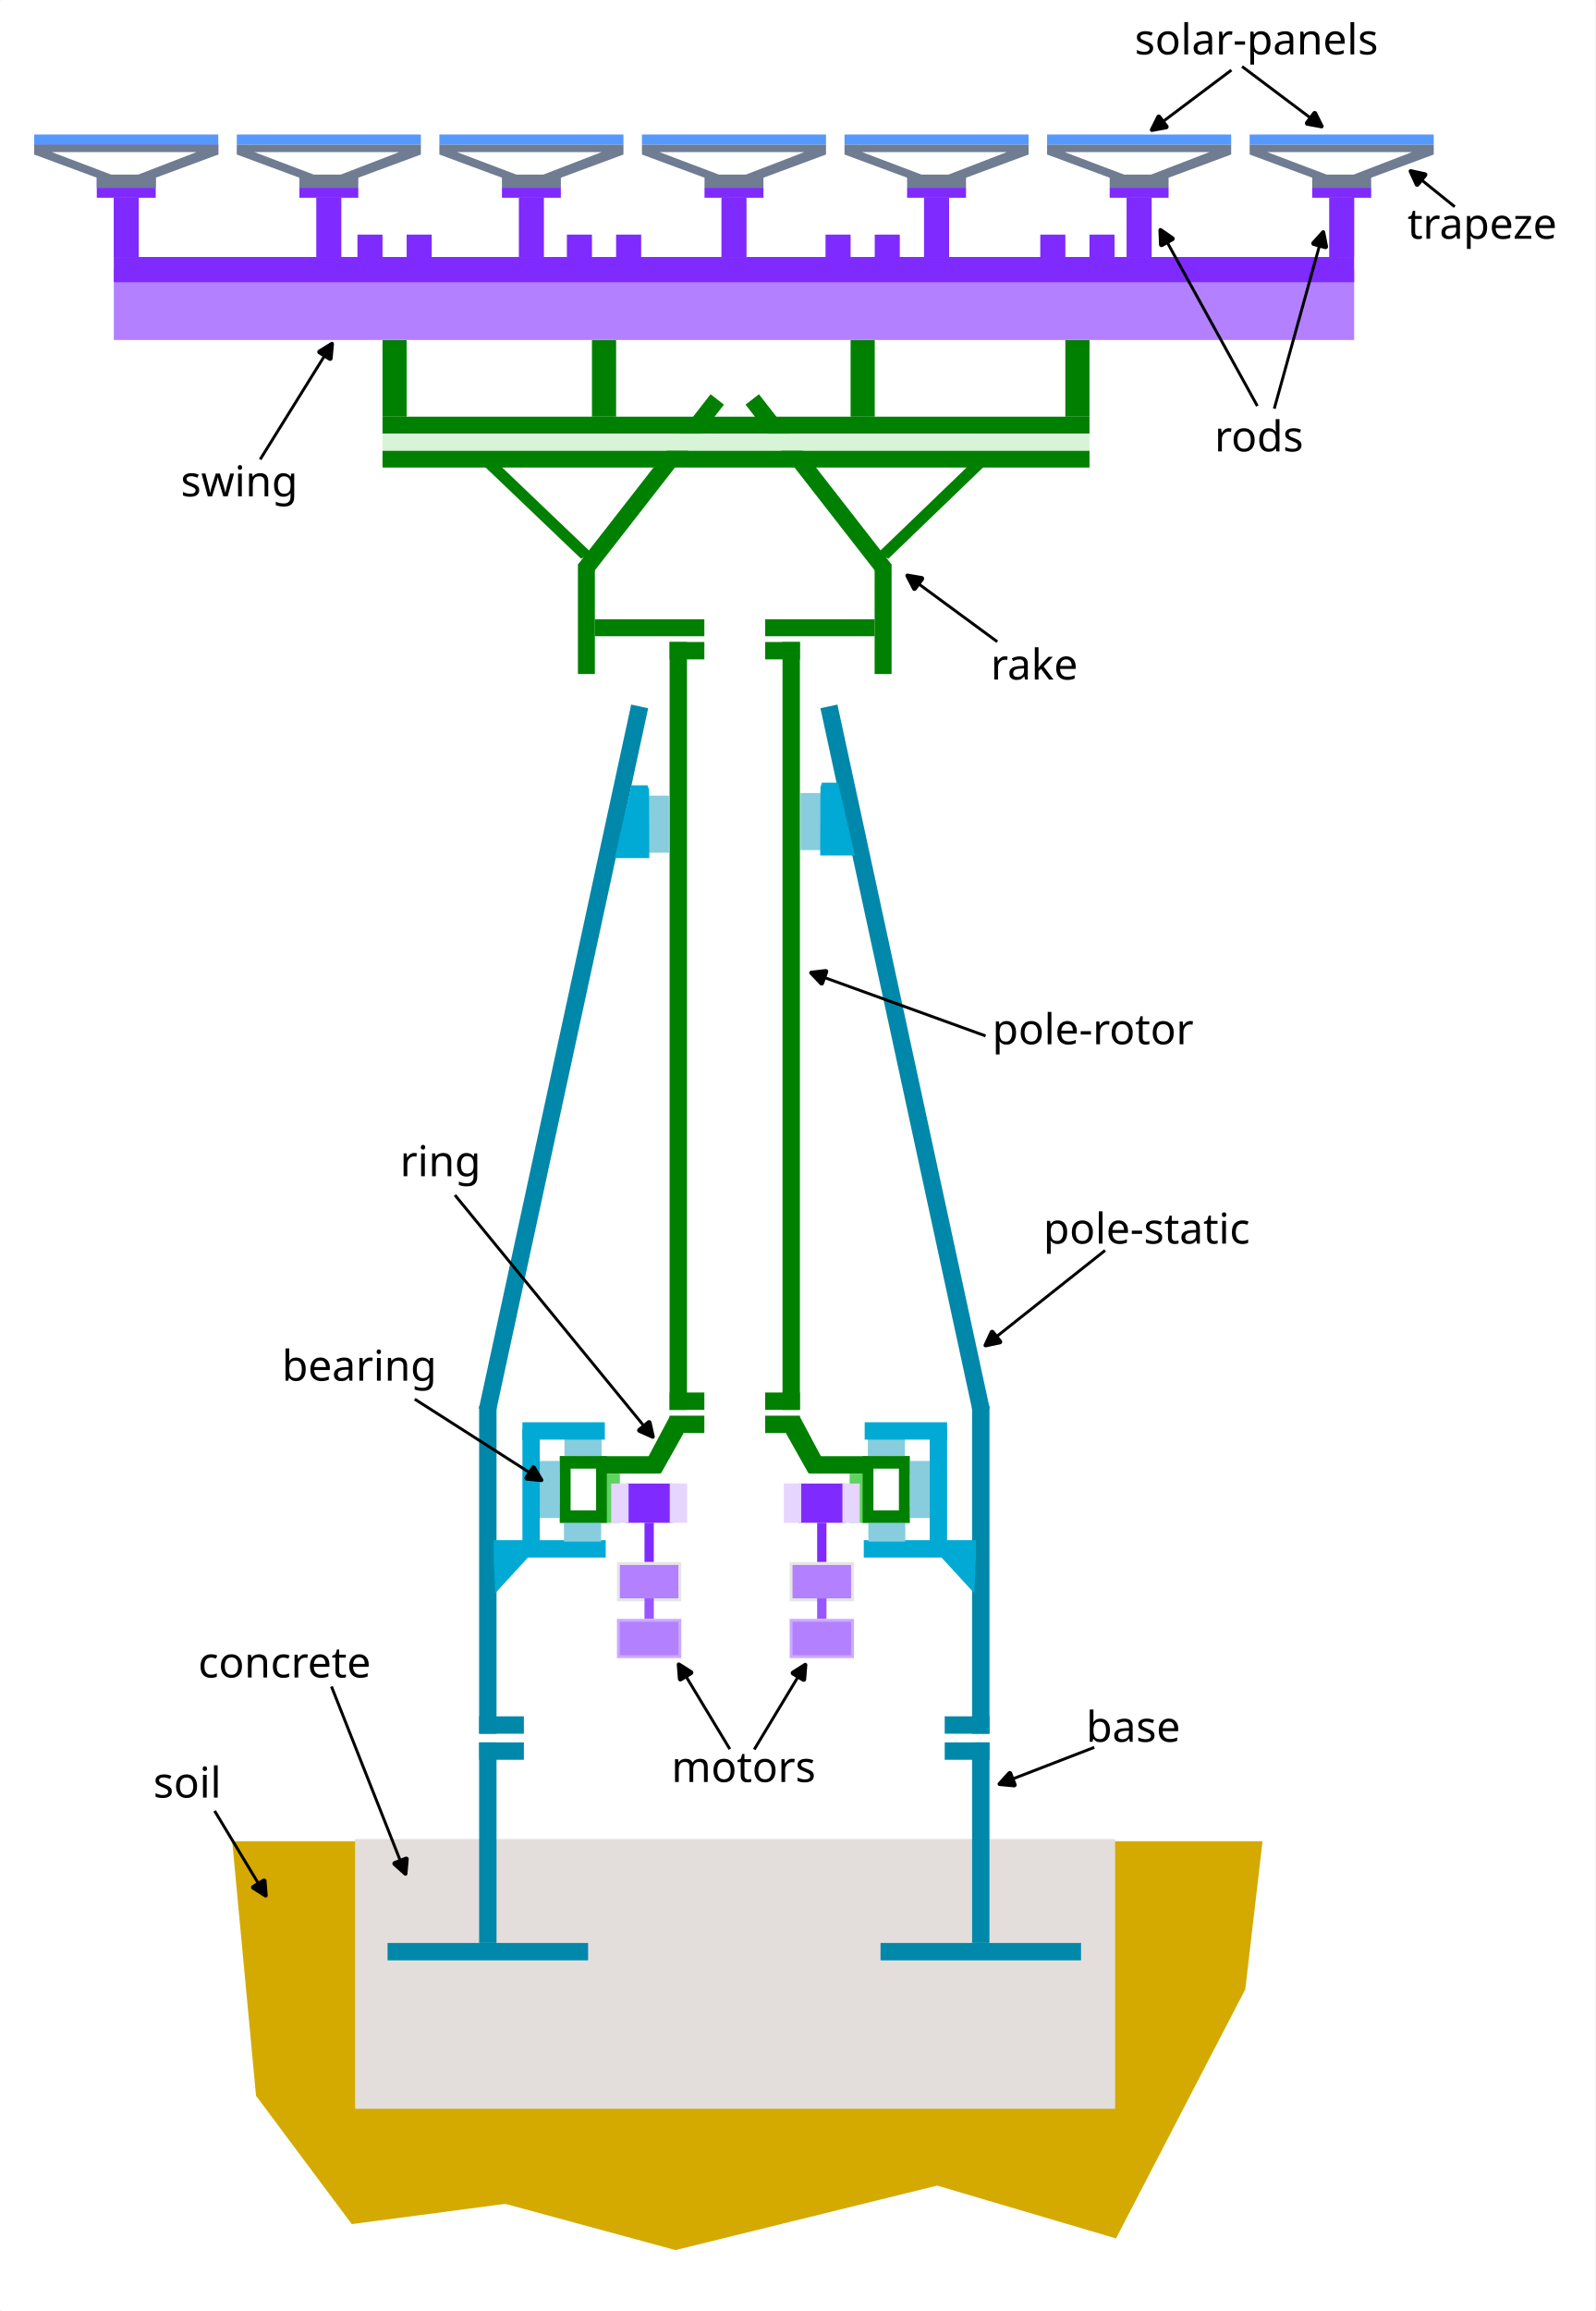
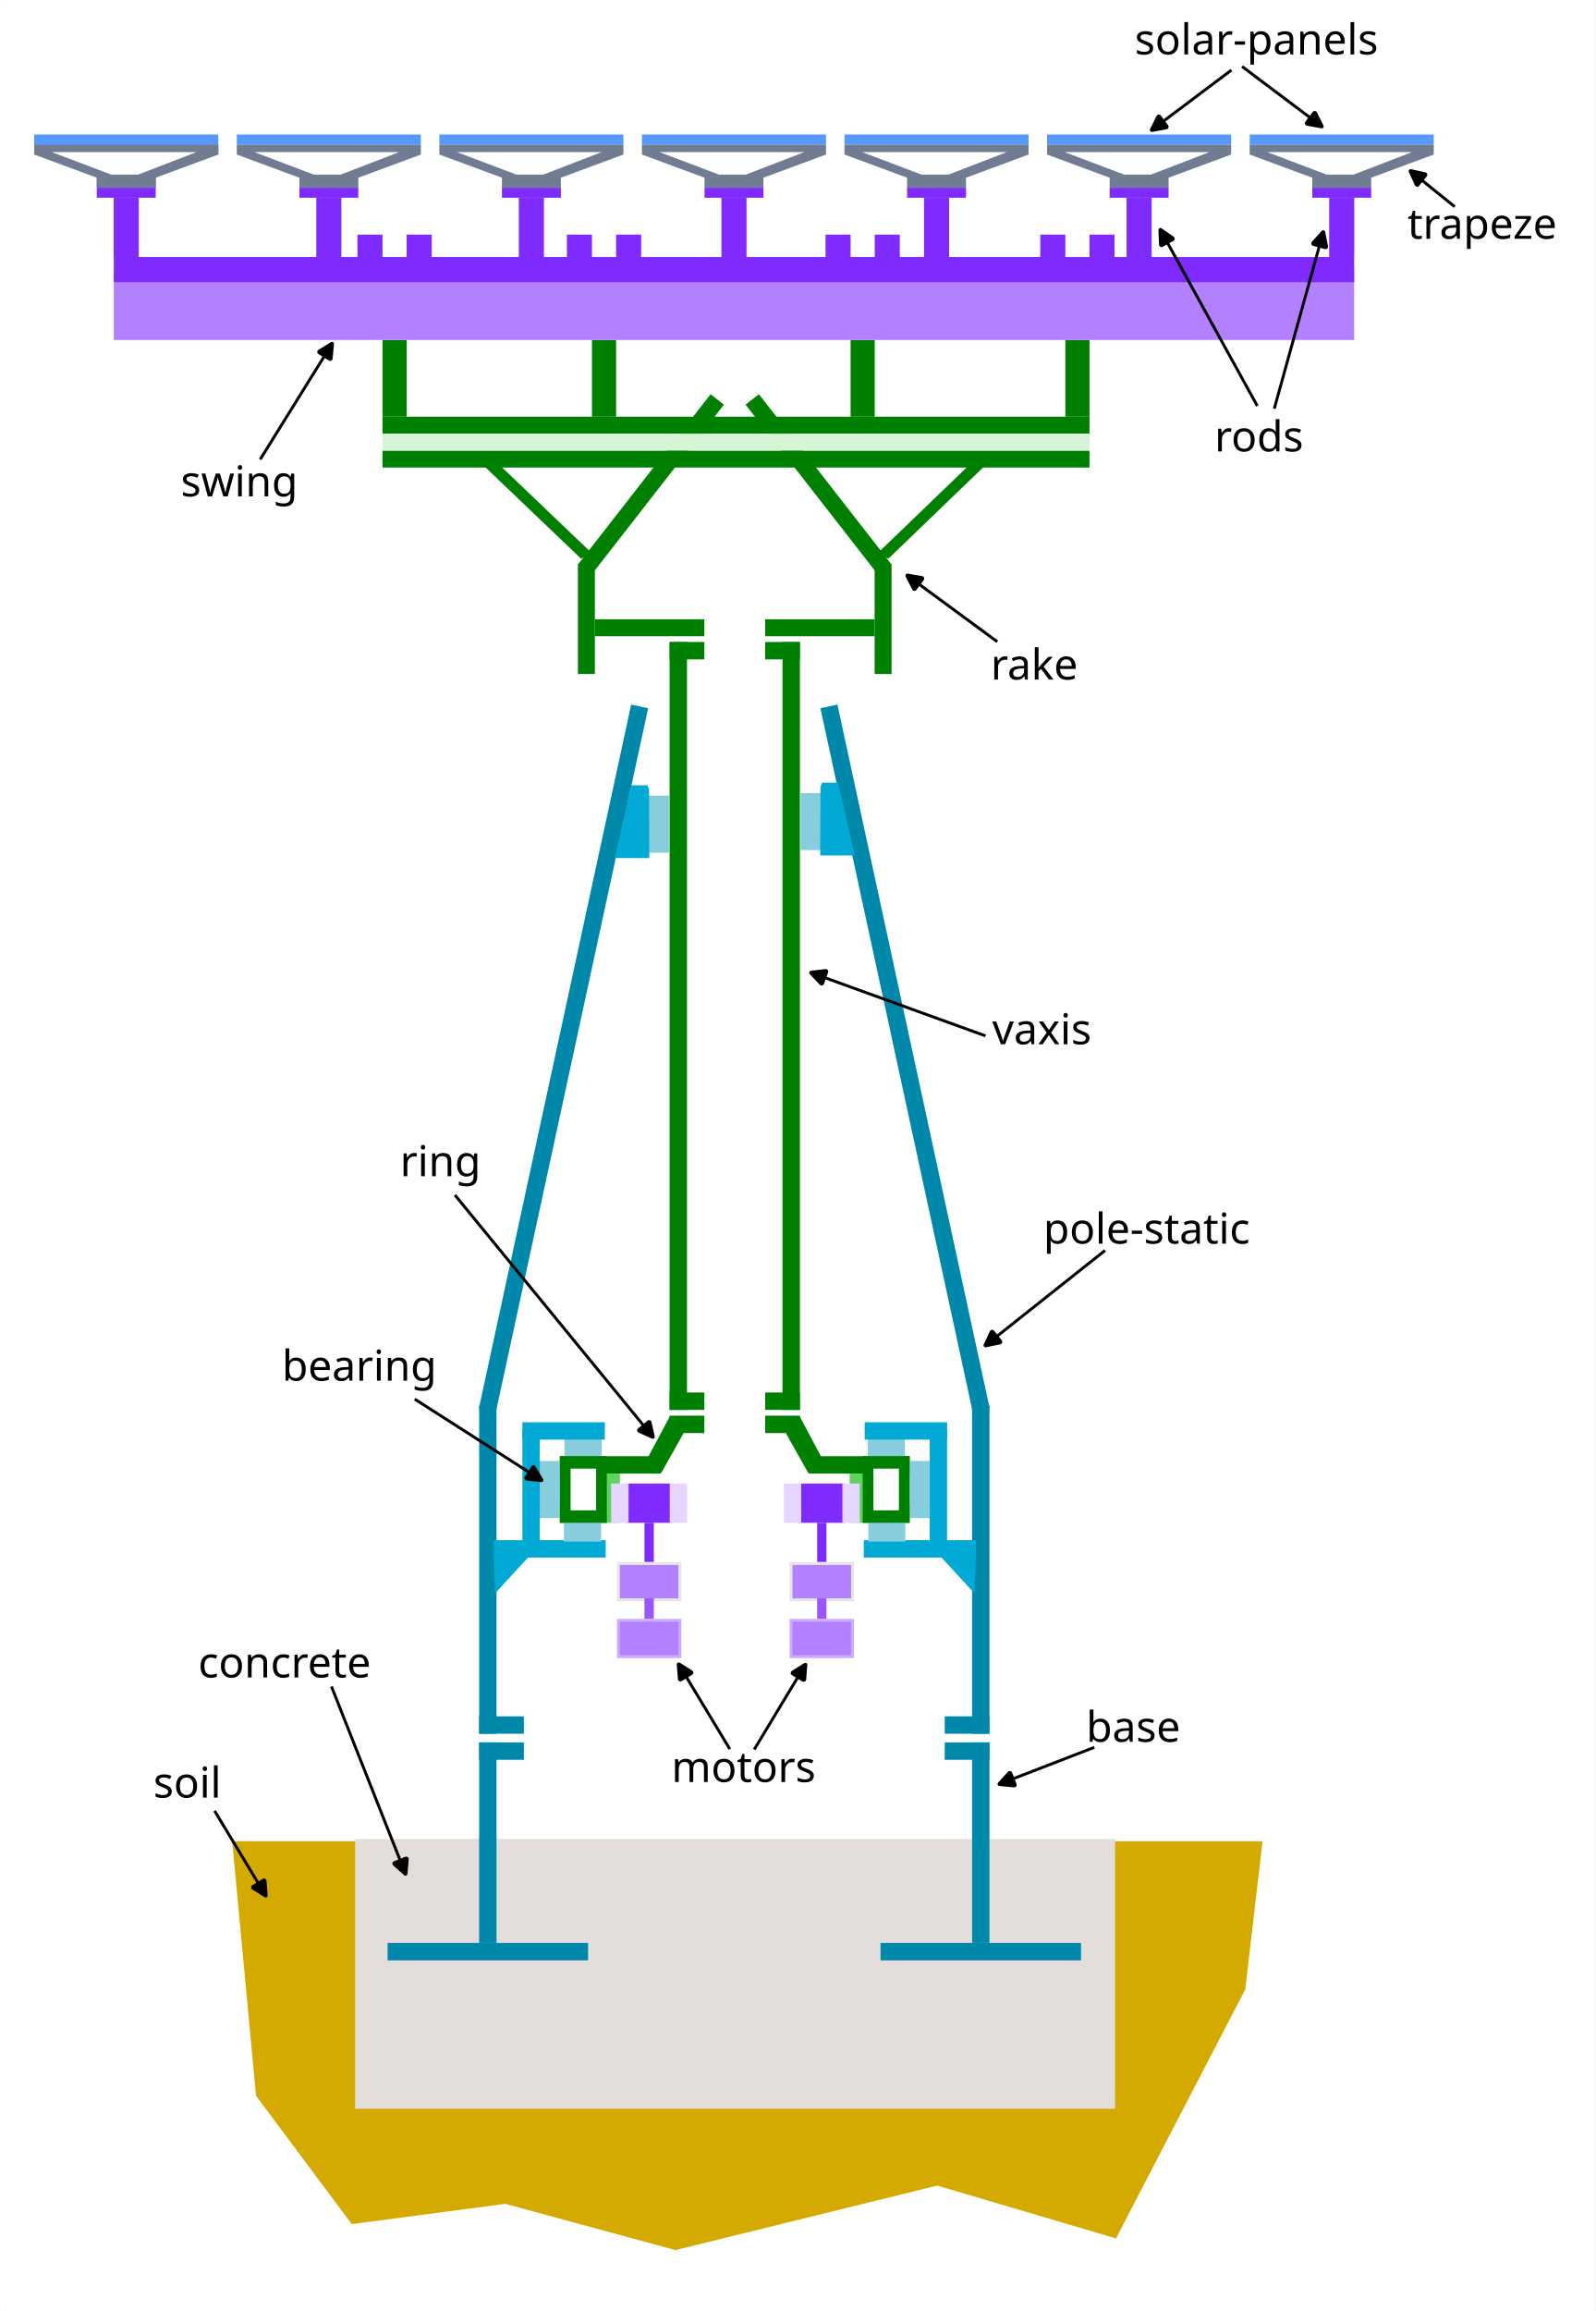
<svg xmlns="http://www.w3.org/2000/svg" width="550.966" height="797.956" viewBox="0 0 145.776 211.126" version="1.1" id="svg1">
  <defs id="defs1">
    <rect x="390.711" y="567.375" width="163.901" height="53.717" id="rect18" />
    <rect x="443.269" y="400.645" width="108.686" height="33.052" id="rect17" />
    <rect x="422.662" y="515.803" width="101.739" height="36.063" id="rect16" />
    <rect x="402.158" y="361.595" width="130.782" height="44.159" id="rect15" />
    <rect x="404.022" y="431.123" width="135.339" height="40.229" id="rect14" />
    <rect x="339.166" y="1122.708" width="173.913" height="53.623" id="rect13" />
    <rect x="441.651" y="1017.628" width="113.588" height="44.326" id="rect12" />
    <rect x="366.507" y="1070.714" width="138.637" height="34.936" id="rect11" />
    <rect x="182.76" y="1105.717" width="181.951" height="36.314" id="rect10" />
    <rect x="95.684" y="1014.298" width="138.497" height="46.863" id="rect9" />
    <rect x="400.785" y="930.823" width="108.3" height="54.004" id="rect8" />
    <rect x="306.433" y="1002.115" width="117.873" height="41.247" id="rect7" />
    <marker style="overflow:visible" id="RoundedArrow" refX="0" refY="0" orient="auto-start-reverse" markerWidth="1" markerHeight="1" viewBox="0 0 1 1" preserveAspectRatio="xMidYMid">
      <path transform="scale(0.7)" d="m -0.211,-4.106 6.422,3.211 a 1,1 90 0 1 0,1.789 L -0.211,4.106 A 1.236,1.236 31.717 0 1 -2,3 v -6 a 1.236,1.236 148.283 0 1 1.789,-1.106 z" style="fill:context-stroke;fill-rule:evenodd;stroke:none" id="path8" />
    </marker>
    <rect x="421.012" y="630.717" width="117.962" height="37.466" id="rect4" />
    <marker style="overflow:visible" id="RoundedArrow-8" refX="0" refY="0" orient="auto-start-reverse" markerWidth="1" markerHeight="1" viewBox="0 0 1 1" preserveAspectRatio="xMidYMid">
      <path transform="scale(0.7)" d="m -0.211,-4.106 6.422,3.211 a 1,1 90 0 1 0,1.789 L -0.211,4.106 A 1.236,1.236 31.717 0 1 -2,3 v -6 a 1.236,1.236 148.283 0 1 1.789,-1.106 z" style="fill:context-stroke;fill-rule:evenodd;stroke:none" id="path8-3" />
    </marker>
    <marker style="overflow:visible" id="RoundedArrow-8-9" refX="0" refY="0" orient="auto-start-reverse" markerWidth="1" markerHeight="1" viewBox="0 0 1 1" preserveAspectRatio="xMidYMid">
      <path transform="scale(0.7)" d="m -0.211,-4.106 6.422,3.211 a 1,1 90 0 1 0,1.789 L -0.211,4.106 A 1.236,1.236 31.717 0 1 -2,3 v -6 a 1.236,1.236 148.283 0 1 1.789,-1.106 z" style="fill:context-stroke;fill-rule:evenodd;stroke:none" id="path8-3-1" />
    </marker>
    <marker style="overflow:visible" id="RoundedArrow-8-4" refX="0" refY="0" orient="auto-start-reverse" markerWidth="1" markerHeight="1" viewBox="0 0 1 1" preserveAspectRatio="xMidYMid">
      <path transform="scale(0.7)" d="m -0.211,-4.106 6.422,3.211 a 1,1 90 0 1 0,1.789 L -0.211,4.106 A 1.236,1.236 31.717 0 1 -2,3 v -6 a 1.236,1.236 148.283 0 1 1.789,-1.106 z" style="fill:context-stroke;fill-rule:evenodd;stroke:none" id="path8-3-4" />
    </marker>
    <marker style="overflow:visible" id="RoundedArrow-8-0" refX="0" refY="0" orient="auto-start-reverse" markerWidth="1" markerHeight="1" viewBox="0 0 1 1" preserveAspectRatio="xMidYMid">
      <path transform="scale(0.7)" d="m -0.211,-4.106 6.422,3.211 a 1,1 90 0 1 0,1.789 L -0.211,4.106 A 1.236,1.236 31.717 0 1 -2,3 v -6 a 1.236,1.236 148.283 0 1 1.789,-1.106 z" style="fill:context-stroke;fill-rule:evenodd;stroke:none" id="path8-3-5" />
    </marker>
    <marker style="overflow:visible" id="RoundedArrow-8-0-3" refX="0" refY="0" orient="auto-start-reverse" markerWidth="1" markerHeight="1" viewBox="0 0 1 1" preserveAspectRatio="xMidYMid">
      <path transform="scale(0.7)" d="m -0.211,-4.106 6.422,3.211 a 1,1 90 0 1 0,1.789 L -0.211,4.106 A 1.236,1.236 31.717 0 1 -2,3 v -6 a 1.236,1.236 148.283 0 1 1.789,-1.106 z" style="fill:context-stroke;fill-rule:evenodd;stroke:none" id="path8-3-5-5" />
    </marker>
    <marker style="overflow:visible" id="RoundedArrow-8-0-1" refX="0" refY="0" orient="auto-start-reverse" markerWidth="1" markerHeight="1" viewBox="0 0 1 1" preserveAspectRatio="xMidYMid">
      <path transform="scale(0.7)" d="m -0.211,-4.106 6.422,3.211 a 1,1 90 0 1 0,1.789 L -0.211,4.106 A 1.236,1.236 31.717 0 1 -2,3 v -6 a 1.236,1.236 148.283 0 1 1.789,-1.106 z" style="fill:context-stroke;fill-rule:evenodd;stroke:none" id="path8-3-5-4" />
    </marker>
    <marker style="overflow:visible" id="RoundedArrow-8-0-2" refX="0" refY="0" orient="auto-start-reverse" markerWidth="1" markerHeight="1" viewBox="0 0 1 1" preserveAspectRatio="xMidYMid">
      <path transform="scale(0.7)" d="m -0.211,-4.106 6.422,3.211 a 1,1 90 0 1 0,1.789 L -0.211,4.106 A 1.236,1.236 31.717 0 1 -2,3 v -6 a 1.236,1.236 148.283 0 1 1.789,-1.106 z" style="fill:context-stroke;fill-rule:evenodd;stroke:none" id="path8-3-5-6" />
    </marker>
    <marker style="overflow:visible" id="RoundedArrow-8-0-2-6" refX="0" refY="0" orient="auto-start-reverse" markerWidth="1" markerHeight="1" viewBox="0 0 1 1" preserveAspectRatio="xMidYMid">
      <path transform="scale(0.7)" d="m -0.211,-4.106 6.422,3.211 a 1,1 90 0 1 0,1.789 L -0.211,4.106 A 1.236,1.236 31.717 0 1 -2,3 v -6 a 1.236,1.236 148.283 0 1 1.789,-1.106 z" style="fill:context-stroke;fill-rule:evenodd;stroke:none" id="path8-3-5-6-8" />
    </marker>
    <marker style="overflow:visible" id="RoundedArrow-8-0-2-6-3" refX="0" refY="0" orient="auto-start-reverse" markerWidth="1" markerHeight="1" viewBox="0 0 1 1" preserveAspectRatio="xMidYMid">
      <path transform="scale(0.7)" d="m -0.211,-4.106 6.422,3.211 a 1,1 90 0 1 0,1.789 L -0.211,4.106 A 1.236,1.236 31.717 0 1 -2,3 v -6 a 1.236,1.236 148.283 0 1 1.789,-1.106 z" style="fill:context-stroke;fill-rule:evenodd;stroke:none" id="path8-3-5-6-8-8" />
    </marker>
    <marker style="overflow:visible" id="RoundedArrow-8-0-2-6-3-8" refX="0" refY="0" orient="auto-start-reverse" markerWidth="1" markerHeight="1" viewBox="0 0 1 1" preserveAspectRatio="xMidYMid">
      <path transform="scale(0.7)" d="m -0.211,-4.106 6.422,3.211 a 1,1 90 0 1 0,1.789 L -0.211,4.106 A 1.236,1.236 31.717 0 1 -2,3 v -6 a 1.236,1.236 148.283 0 1 1.789,-1.106 z" style="fill:context-stroke;fill-rule:evenodd;stroke:none" id="path8-3-5-6-8-8-9" />
    </marker>
    <marker style="overflow:visible" id="RoundedArrow-8-0-2-6-3-8-9" refX="0" refY="0" orient="auto-start-reverse" markerWidth="1" markerHeight="1" viewBox="0 0 1 1" preserveAspectRatio="xMidYMid">
      <path transform="scale(0.7)" d="m -0.211,-4.106 6.422,3.211 a 1,1 90 0 1 0,1.789 L -0.211,4.106 A 1.236,1.236 31.717 0 1 -2,3 v -6 a 1.236,1.236 148.283 0 1 1.789,-1.106 z" style="fill:context-stroke;fill-rule:evenodd;stroke:none" id="path8-3-5-6-8-8-9-0" />
    </marker>
    <marker style="overflow:visible" id="RoundedArrow-8-0-2-6-3-8-3" refX="0" refY="0" orient="auto-start-reverse" markerWidth="1" markerHeight="1" viewBox="0 0 1 1" preserveAspectRatio="xMidYMid">
      <path transform="scale(0.7)" d="m -0.211,-4.106 6.422,3.211 a 1,1 90 0 1 0,1.789 L -0.211,4.106 A 1.236,1.236 31.717 0 1 -2,3 v -6 a 1.236,1.236 148.283 0 1 1.789,-1.106 z" style="fill:context-stroke;fill-rule:evenodd;stroke:none" id="path8-3-5-6-8-8-9-2" />
    </marker>
    <marker style="overflow:visible" id="RoundedArrow-8-0-2-6-3-8-5" refX="0" refY="0" orient="auto-start-reverse" markerWidth="1" markerHeight="1" viewBox="0 0 1 1" preserveAspectRatio="xMidYMid">
      <path transform="scale(0.7)" d="m -0.211,-4.106 6.422,3.211 a 1,1 90 0 1 0,1.789 L -0.211,4.106 A 1.236,1.236 31.717 0 1 -2,3 v -6 a 1.236,1.236 148.283 0 1 1.789,-1.106 z" style="fill:context-stroke;fill-rule:evenodd;stroke:none" id="path8-3-5-6-8-8-9-8" />
    </marker>
    <marker style="overflow:visible" id="RoundedArrow-8-0-2-6-3-8-4" refX="0" refY="0" orient="auto-start-reverse" markerWidth="1" markerHeight="1" viewBox="0 0 1 1" preserveAspectRatio="xMidYMid">
      <path transform="scale(0.7)" d="m -0.211,-4.106 6.422,3.211 a 1,1 90 0 1 0,1.789 L -0.211,4.106 A 1.236,1.236 31.717 0 1 -2,3 v -6 a 1.236,1.236 148.283 0 1 1.789,-1.106 z" style="fill:context-stroke;fill-rule:evenodd;stroke:none" id="path8-3-5-6-8-8-9-1" />
    </marker>
    <marker style="overflow:visible" id="RoundedArrow-8-0-2-6-3-8-0" refX="0" refY="0" orient="auto-start-reverse" markerWidth="1" markerHeight="1" viewBox="0 0 1 1" preserveAspectRatio="xMidYMid">
      <path transform="scale(0.7)" d="m -0.211,-4.106 6.422,3.211 a 1,1 90 0 1 0,1.789 L -0.211,4.106 A 1.236,1.236 31.717 0 1 -2,3 v -6 a 1.236,1.236 148.283 0 1 1.789,-1.106 z" style="fill:context-stroke;fill-rule:evenodd;stroke:none" id="path8-3-5-6-8-8-9-86" />
    </marker>
  </defs>
  <g id="layer1" transform="translate(-8.78763,-34.9556)">
    <rect style="opacity:1;fill:#ffffff;fill-opacity:1;stroke:#ffffff;stroke-width:0.265;stroke-linejoin:bevel;stroke-opacity:1" id="rect19" width="145.512" height="210.861" x="8.92" y="35.088" />
    <path style="fill:#d4aa00;stroke:#d4aa00;stroke-width:0.265px;stroke-linecap:butt;stroke-linejoin:miter;stroke-opacity:1" d="m 30.151,203.298 h 93.862 l -1.558,13.359 -11.752,22.636 -16.272,-4.806 -23.912,5.893 -15.545,-4.223 -13.981,1.846 -8.68,-11.633 z" id="path2" />
    <rect style="fill:#e3dedb;stroke:#e3dedb;stroke-width:0.265" id="rect3" width="69.187" height="24.379" x="41.37" y="203.096" />
    <rect style="fill:#0088aa;stroke:#0088aa;stroke-width:0.265" id="rect2" width="18.059" height="1.323" x="44.337" y="212.592" />
    <rect style="fill:#0088aa;stroke:#0088aa;stroke-width:0.265" id="rect2-5" width="18.059" height="1.323" x="89.383" y="212.592" />
    <rect style="fill:#0088aa;stroke:#0088aa;stroke-width:0.265" id="rect2-2" width="18.059" height="1.323" x="-212.327" y="52.705" transform="rotate(-90)" />
    <rect style="fill:#0088aa;stroke:#0088aa;stroke-width:0.265" id="rect2-2-7" width="18.059" height="1.323" x="-212.327" y="97.751" transform="rotate(-90)" />
    <rect style="fill:#0088aa;stroke:#0088aa;stroke-width:0.265" id="rect2-6" width="3.824" height="1.323" x="52.705" y="194.269" />
    <rect style="fill:#0088aa;stroke:#0088aa;stroke-width:0.265" id="rect2-6-9" width="3.824" height="1.323" x="95.25" y="194.269" />
    <text xml:space="preserve" transform="matrix(0.2645833,0,0,0.2645833,-3.351809,23.77089)" id="text3" style="font-size:14.667px;line-height:1.25;font-family:sans-serif;white-space:pre;shape-inside:url(#rect4);display:inline">
      <tspan x="421.012" y="643.693" id="tspan1">base</tspan>
    </text>
    <path style="fill:none;stroke:#000000;stroke-width:0.265px;stroke-linecap:butt;stroke-linejoin:miter;stroke-opacity:1;marker-start:url(#RoundedArrow)" d="m 101.131,197.548 7.654,-2.96" id="path4" />
    <rect style="fill:#0088aa;stroke:#0088aa;stroke-width:0.265" id="rect2-2-5" width="29.679" height="1.323" x="163.531" y="52.705" transform="matrix(0,1,1,0,0,0)" />
    <rect style="fill:#0088aa;stroke:#0088aa;stroke-width:0.265" id="rect2-6-3" width="3.824" height="1.323" x="52.705" y="-193.21" transform="scale(1,-1)" />
    <rect style="fill:#0088aa;stroke:#0088aa;stroke-width:0.265" id="rect2-2-9" width="29.679" height="1.323" x="163.531" y="-99.074" transform="rotate(90)" />
    <rect style="fill:#0088aa;stroke:#0088aa;stroke-width:0.265" id="rect2-6-1" width="3.824" height="1.323" x="-99.074" y="-193.21" transform="scale(-1)" />
    <rect style="fill:#0088aa;stroke:#0088aa;stroke-width:0.265" id="rect2-2-5-9" width="65.535" height="1.323" x="83.148" y="86.104" transform="matrix(-0.211531,0.9773713,0.9773713,0.211531,0,0)" />
    <rect style="fill:#0088aa;stroke:#0088aa;stroke-width:0.265" id="rect2-2-5-9-6" width="65.535" height="1.323" x="115.254" y="-62.24" transform="rotate(77.78791)" />
    <rect style="fill:#008000;stroke:#008000;stroke-width:0.265" id="rect2-2-5-0" width="69.886" height="1.323" x="93.74" y="70.11" transform="matrix(0,1,1,0,0,0)" />
    <rect style="fill:#008000;stroke:#008000;stroke-width:0.265" id="rect2-2-5-0-5" width="2.91" height="1.323" x="-73.02" y="162.303" transform="scale(-1,1)" />
    <rect style="fill:#008000;stroke:#008000;stroke-width:0.265" id="rect2-2-5-0-8" width="69.886" height="1.323" x="93.74" y="-81.751" transform="rotate(90)" />
    <rect style="fill:#008000;stroke:#008000;stroke-width:0.265" id="rect2-2-5-0-5-9" width="2.91" height="1.323" x="78.841" y="162.303" />
    <rect style="fill:#008000;stroke:#008000;stroke-width:0.265" id="rect2-2-5-0-5-1" width="2.91" height="1.323" x="-73.02" y="93.74" transform="scale(-1,1)" />
    <rect style="fill:#008000;stroke:#008000;stroke-width:0.265" id="rect2-2-5-0-5-9-2" width="2.91" height="1.323" x="78.841" y="93.74" />
    <rect style="fill:#008000;stroke:#008000;stroke-width:0.265" id="rect2-2-5-0-5-1-9" width="2.91" height="1.323" x="-73.02" y="164.42" transform="scale(-1,1)" />
    <rect style="fill:#008000;stroke:#008000;stroke-width:0.265" id="rect2-2-5-0-5-9-2-4" width="2.91" height="1.323" x="78.841" y="164.42" />
    <rect style="fill:#008000;stroke:#008000;stroke-width:0.265" id="rect2-2-5-0-5-1-5" width="8.057" height="1.323" x="-68.138" y="168.121" transform="scale(-1,1)" />
    <rect style="fill:#008000;stroke:#008000;stroke-width:0.265" id="rect2-2-5-0-5-9-2-0" width="8.057" height="1.323" x="83.724" y="168.121" />
    <rect style="fill:#008000;stroke:#008000;stroke-width:0.265" id="rect2-2-5-0-5-1-5-0" width="4.028" height="1.323" x="-64.109" y="172.619" transform="scale(-1,1)" />
    <rect style="fill:#008000;stroke:#008000;stroke-width:0.265" id="rect2-2-5-0-5-1-5-0-0" width="4.028" height="1.323" x="-91.781" y="172.619" transform="scale(-1,1)" />
    <rect style="fill:#5fd35f;stroke:none;stroke-width:0.265" id="rect2-2-5-0-5-1-5-0-5-5" width="4.498" height="1.323" x="169.576" y="64.109" transform="matrix(0,1,1,0,0,0)" />
    <rect style="fill:#5fd35f;stroke:none;stroke-width:0.265" id="rect2-2-5-0-5-1-5-0-5-5-0" width="4.498" height="1.323" x="169.576" y="86.429" transform="matrix(0,1,1,0,0,0)" />
    <path style="fill:#008000;fill-opacity:1;stroke:#008000;stroke-width:0.265;stroke-linecap:butt;stroke-linejoin:bevel;stroke-opacity:1" d="m 70.11,164.42 -1.972,3.701 v 1.323 h 0.966 l 2.006,-3.569 z" id="path1" />
    <path style="fill:#008000;fill-opacity:1;stroke:#008000;stroke-width:0.265;stroke-linecap:butt;stroke-linejoin:bevel;stroke-opacity:1" d="m 81.751,164.42 1.972,3.701 v 1.323 h -0.966 l -2.006,-3.569 z" id="path1-1" />
    <rect style="fill:#7f2aff;fill-opacity:1;stroke:#7f2aff;stroke-width:0.265" id="rect2-2-5-0-5-1-5-0-5-0" width="3.32" height="4.028" x="170.622" y="66.093" transform="matrix(0,1,1,0,0,0)" />
    <rect style="fill:#e5d5ff;fill-opacity:1;stroke:#e5d5ff;stroke-width:0.265;stroke-opacity:1" id="rect2-2-5-0-5-1-5-0-5-5-2" width="3.32" height="1.323" x="170.622" y="70.122" transform="matrix(0,1,1,0,0,0)" />
    <rect style="fill:#e5d5ff;fill-opacity:1;stroke:#e5d5ff;stroke-width:0.265;stroke-opacity:1" id="rect2-2-5-0-5-1-5-0-5-5-2-9" width="3.32" height="1.323" x="170.622" y="64.771" transform="matrix(0,1,1,0,0,0)" />
    <rect style="fill:#7f2aff;fill-opacity:1;stroke:#7f2aff;stroke-width:0.265" id="rect2-2-5-0-5-1-5-0-5-0-8" width="3.32" height="4.028" x="170.622" y="81.871" transform="matrix(0,1,1,0,0,0)" />
    <rect style="fill:#e5d5ff;fill-opacity:1;stroke:#e5d5ff;stroke-width:0.265;stroke-opacity:1" id="rect2-2-5-0-5-1-5-0-5-5-2-7" width="3.32" height="1.323" x="170.622" y="85.9" transform="matrix(0,1,1,0,0,0)" />
    <rect style="fill:#e5d5ff;fill-opacity:1;stroke:#e5d5ff;stroke-width:0.265;stroke-opacity:1" id="rect2-2-5-0-5-1-5-0-5-5-2-9-1" width="3.32" height="1.323" x="170.622" y="80.549" transform="matrix(0,1,1,0,0,0)" />
    <rect style="fill:#7f2aff;fill-opacity:1;stroke:#7f2aff;stroke-width:0.265" id="rect2-2-5-0-5-1-5-0-5-0-2" width="3.32" height="0.585" x="174.207" y="67.815" transform="matrix(0,1,1,0,0,0)" />
    <rect style="fill:#7f2aff;fill-opacity:1;stroke:#7f2aff;stroke-width:0.265" id="rect2-2-5-0-5-1-5-0-5-0-2-0" width="3.32" height="0.585" x="174.207" y="83.593" transform="matrix(0,1,1,0,0,0)" />
    <rect style="fill:#b380ff;fill-opacity:1;stroke:#e6e6e6;stroke-width:0.265" id="rect2-2-5-0-5-1-5-0-5-0-9" width="3.32" height="5.615" x="177.791" y="65.3" transform="matrix(0,1,1,0,0,0)" />
    <rect style="fill:#9955ff;fill-opacity:1;stroke:#9955ff;stroke-width:0.265" id="rect2-2-5-0-5-1-5-0-5-0-2-9" width="1.607" height="0.585" x="181.111" y="67.815" transform="matrix(0,1,1,0,0,0)" />
    <rect style="fill:#b380ff;fill-opacity:1;stroke:#ccaaff;stroke-width:0.265" id="rect2-2-5-0-5-1-5-0-5-0-9-1" width="3.32" height="5.615" x="182.982" y="65.3" transform="matrix(0,1,1,0,0,0)" />
    <rect style="fill:#b380ff;fill-opacity:1;stroke:#e6e6e6;stroke-width:0.265" id="rect2-2-5-0-5-1-5-0-5-0-9-7" width="3.32" height="5.615" x="177.791" y="81.078" transform="matrix(0,1,1,0,0,0)" />
    <rect style="fill:#9955ff;fill-opacity:1;stroke:#9955ff;stroke-width:0.265" id="rect2-2-5-0-5-1-5-0-5-0-2-9-7" width="1.607" height="0.585" x="181.111" y="83.593" transform="matrix(0,1,1,0,0,0)" />
    <rect style="fill:#b380ff;fill-opacity:1;stroke:#ccaaff;stroke-width:0.265" id="rect2-2-5-0-5-1-5-0-5-0-9-1-6" width="3.32" height="5.615" x="182.982" y="81.078" transform="matrix(0,1,1,0,0,0)" />
    <rect style="fill:#00aad4;stroke:#00aad4;stroke-width:0.265" id="rect2-6-3-5" width="9.979" height="1.323" x="54.028" y="-177.117" transform="scale(1,-1)" />
    <rect style="fill:#87cdde;stroke:none;stroke-width:0.265" id="rect2-6-3-5-4" width="3.397" height="1.852" x="60.325" y="-175.794" transform="scale(1,-1)" />
    <rect style="fill:#87cdde;stroke:none;stroke-width:0.265" id="rect2-6-3-5-4-9" width="5.214" height="1.852" x="168.425" y="-59.948" transform="rotate(90)" />
    <rect style="fill:#87cdde;stroke:none;stroke-width:0.265" id="rect2-6-3-5-4-8" width="3.397" height="1.852" x="60.37" y="-167.989" transform="scale(1,-1)" />
    <rect style="fill:#00aad4;stroke:#00aad4;stroke-width:0.265" id="rect2-6-3-5-9" width="9.979" height="1.323" x="-175.662" y="-57.981" transform="matrix(0,-1,-1,0,0,0)" />
    <rect style="fill:#00aad4;stroke:#00aad4;stroke-width:0.265" id="rect2-6-3-5-9-5" width="7.267" height="1.323" x="56.659" y="-166.344" transform="scale(1,-1)" />
    <rect style="fill:#00aad4;stroke:#00aad4;stroke-width:0.265" id="rect2-6-3-5-5" width="9.979" height="1.323" x="-97.833" y="-177.117" transform="scale(-1)" />
    <rect style="fill:#87cdde;stroke:none;stroke-width:0.265" id="rect2-6-3-5-4-98" width="3.38" height="1.852" x="-91.518" y="-175.794" transform="scale(-1)" />
    <rect style="fill:#87cdde;stroke:none;stroke-width:0.265" id="rect2-6-3-5-4-9-4" width="5.214" height="1.852" x="168.425" y="91.913" transform="matrix(0,1,1,0,0,0)" />
    <rect style="fill:#87cdde;stroke:none;stroke-width:0.265" id="rect2-6-3-5-4-8-8" width="3.38" height="1.852" x="-91.474" y="-167.989" transform="scale(-1)" />
    <rect style="fill:#00aad4;stroke:#00aad4;stroke-width:0.265" id="rect2-6-3-5-9-1" width="9.979" height="1.323" x="-175.662" y="93.88" transform="rotate(-90)" />
    <rect style="fill:#00aad4;stroke:#00aad4;stroke-width:0.265" id="rect2-6-3-5-9-5-0" width="7.267" height="1.323" x="-95.203" y="-166.344" transform="scale(-1)" />
    <rect style="fill:#008000;fill-opacity:1;stroke:#008000;stroke-width:0.265" id="rect2-2-5-0-5-1-5-0-5" width="5.821" height="4.028" x="168.121" y="60.081" transform="matrix(0,1,1,0,0,0)" />
    <rect style="fill:#ffffff;stroke:#008000;stroke-width:0.265" id="rect2-2-5-0-5-1-5-0-5-7" width="4.077" height="2.595" x="168.993" y="60.798" transform="matrix(0,1,1,0,0,0)" />
    <rect style="fill:#008000;stroke:#008000;stroke-width:0.265" id="rect2-2-5-0-5-1-5-0-5-54" width="5.821" height="4.028" x="168.121" y="87.752" transform="matrix(0,1,1,0,0,0)" />
    <rect style="fill:#ffffff;stroke:#008000;stroke-width:0.265" id="rect2-2-5-0-5-1-5-0-5-7-7" width="4.077" height="2.595" x="168.993" y="88.469" transform="matrix(0,1,1,0,0,0)" />
    <path style="fill:#00aad4;fill-opacity:1;stroke:#00aad4;stroke-width:0.265px;stroke-linecap:butt;stroke-linejoin:miter;stroke-opacity:1" d="m 54.028,177.117 2.825,0.132 -2.693,2.934 -0.132,-3.066" id="path3" />
    <path style="fill:#00aad4;fill-opacity:1;stroke:#00aad4;stroke-width:0.265px;stroke-linecap:butt;stroke-linejoin:miter;stroke-opacity:1" d="m 97.833,177.117 -2.825,0.132 2.693,2.934 0.132,-3.066" id="path3-4" />
    <rect style="fill:#87cdde;stroke:none;stroke-width:0.265" id="rect2-6-3-5-4-9-9" width="5.214" height="1.852" x="107.643" y="-69.921" transform="rotate(90)" />
    <path style="fill:#00aad4;fill-opacity:1;stroke:#00aad4;stroke-width:0.265px;stroke-linecap:butt;stroke-linejoin:miter;stroke-opacity:1" d="m 67.967,107.122 0.021,6.093 h -2.867 l 1.477,-6.386 h 1.266 z" id="path5" />
    <rect style="fill:#87cdde;stroke:none;stroke-width:0.265" id="rect2-6-3-5-4-9-9-7" width="5.214" height="1.852" x="107.404" y="81.94" transform="matrix(0,1,1,0,0,0)" />
    <path style="fill:#00aad4;fill-opacity:1;stroke:#00aad4;stroke-width:0.265px;stroke-linecap:butt;stroke-linejoin:miter;stroke-opacity:1" d="m 83.894,106.884 -0.021,6.093 h 2.867 l -1.477,-6.386 h -1.266 z" id="path5-8" />
    <rect style="fill:#008000;stroke:none;stroke-width:0.265" id="rect2-2-5-0-5-1-1" width="10.005" height="1.549" x="-73.152" y="91.53" transform="scale(-1,1)" />
    <rect style="fill:#008000;stroke:none;stroke-width:0.265" id="rect2-2-5-0-5-1-1-8" width="10.005" height="1.549" x="-88.713" y="91.53" transform="scale(-1,1)" />
    <rect style="fill:#008000;stroke:none;stroke-width:0.265" id="rect2-2-5-0-5-1-1-9" width="10.005" height="1.549" x="-96.532" y="-63.148" transform="matrix(0,-1,-1,0,0,0)" />
    <rect style="fill:#008000;stroke:none;stroke-width:0.265" id="rect2-2-5-0-5-1-1-9-3" width="10.005" height="1.549" x="-96.532" y="-90.262" transform="matrix(0,-1,-1,0,0,0)" />
    <rect style="fill:#008000;stroke:none;stroke-width:0.265" id="rect2-2-5-0-5-1-1-9-0" width="19.722" height="1.549" x="-30.389" y="-103.323" transform="matrix(0.6146698,-0.7887846,-0.7887846,-0.6146698,0,0)" />
    <rect style="fill:#008000;stroke:none;stroke-width:0.265" id="rect2-2-5-0-5-1-1-9-0-6" width="19.722" height="1.549" x="-123.733" y="16.462" transform="rotate(-127.9279)" />
    <rect style="fill:#008000;stroke:none;stroke-width:0.265" id="rect2-2-5-0-5-1-1-3" width="64.604" height="1.549" x="-108.347" y="73.022" transform="scale(-1,1)" />
    <rect style="fill:#008000;stroke:none;stroke-width:0.265" id="rect2-2-5-0-5-1-1-3-5" width="64.604" height="1.549" x="-108.347" y="76.119" transform="scale(-1,1)" />
    <rect style="fill:#d7f4d7;stroke:none;stroke-width:0.265" id="rect2-2-5-0-5-1-1-3-5-9" width="64.604" height="1.549" x="-108.347" y="74.571" transform="scale(-1,1)" />
    <rect style="fill:#008000;stroke:none;stroke-width:0.27" id="rect2-2-5-0-5-1-1-9-0-2" width="12.917" height="1.088" x="-109.798" y="-20.238" transform="matrix(-0.7230888,-0.6907551,0.8649954,-0.5017798,0,0)" />
    <rect style="fill:#008000;stroke:none;stroke-width:0.27" id="rect2-2-5-0-5-1-1-9-0-2-7" width="12.863" height="1.082" x="-29.95" y="-129.21" transform="matrix(0.7203201,-0.6936418,-0.8632429,-0.5047887,0,0)" />
    <rect style="fill:#008000;stroke:none;stroke-width:0.265" id="rect2-2-5-0-5-1-1-9-1" width="7.006" height="2.206" x="-73.022" y="-45.949" transform="matrix(0,-1,-1,0,0,0)" />
    <rect style="fill:#008000;stroke:none;stroke-width:0.265" id="rect2-2-5-0-5-1-1-9-1-3" width="7.006" height="2.206" x="-73.022" y="-108.347" transform="matrix(0,-1,-1,0,0,0)" />
    <rect style="fill:#008000;stroke:none;stroke-width:0.265" id="rect2-2-5-0-5-1-1-9-1-2" width="7.006" height="2.206" x="-73.022" y="-65.088" transform="matrix(0,-1,-1,0,0,0)" />
    <rect style="fill:#008000;stroke:none;stroke-width:0.265" id="rect2-2-5-0-5-1-1-9-1-2-1" width="7.006" height="2.206" x="-73.022" y="-88.723" transform="matrix(0,-1,-1,0,0,0)" />
    <rect style="fill:#b380ff;stroke:none;stroke-width:0.265" id="rect2-2-5-0-5-1-1-3-5-5" width="113.345" height="6.429" x="-132.532" y="59.587" transform="scale(-1,1)" />
    <rect style="fill:#7f2aff;stroke:none;stroke-width:0.265" id="rect2-2-5-0-5-1-1-3-5-5-6" width="113.345" height="2.303" x="-132.532" y="58.435" transform="scale(-1,1)" />
    <rect style="fill:#7f2aff;stroke:none;stroke-width:0.265" id="rect2-2-5-0-5-1-1-3-5-5-6-6" width="5.414" height="2.291" x="-58.435" y="-21.47" transform="matrix(0,-1,-1,0,0,0)" />
    <rect style="fill:#7f2aff;stroke:none;stroke-width:0.265" id="rect2-2-5-0-5-1-1-3-5-5-6-6-7" width="5.385" height="0.915" x="17.632" y="-53.021" transform="scale(1,-1)" />
    <rect style="fill:#7f2aff;stroke:none;stroke-width:0.265" id="rect2-2-5-0-5-1-1-3-5-5-6-6-6" width="5.414" height="2.291" x="-58.435" y="-39.981" transform="matrix(0,-1,-1,0,0,0)" />
    <rect style="fill:#7f2aff;stroke:none;stroke-width:0.265" id="rect2-2-5-0-5-1-1-3-5-5-6-6-7-2" width="5.385" height="0.915" x="36.144" y="-53.021" transform="scale(1,-1)" />
    <rect style="fill:#7f2aff;stroke:none;stroke-width:0.265" id="rect2-2-5-0-5-1-1-3-5-5-6-6-6-8" width="5.414" height="2.291" x="-58.435" y="-58.493" transform="matrix(0,-1,-1,0,0,0)" />
    <rect style="fill:#7f2aff;stroke:none;stroke-width:0.265" id="rect2-2-5-0-5-1-1-3-5-5-6-6-7-2-1" width="5.385" height="0.915" x="54.655" y="-53.021" transform="scale(1,-1)" />
    <rect style="fill:#7f2aff;stroke:none;stroke-width:0.265" id="rect2-2-5-0-5-1-1-3-5-5-6-6-6-3" width="5.414" height="2.291" x="-58.435" y="-77.005" transform="matrix(0,-1,-1,0,0,0)" />
    <rect style="fill:#7f2aff;stroke:none;stroke-width:0.265" id="rect2-2-5-0-5-1-1-3-5-5-6-6-7-2-4" width="5.385" height="0.915" x="73.167" y="-53.021" transform="scale(1,-1)" />
    <rect style="fill:#7f2aff;stroke:none;stroke-width:0.265" id="rect2-2-5-0-5-1-1-3-5-5-6-6-6-9" width="5.414" height="2.291" x="-58.435" y="-95.517" transform="matrix(0,-1,-1,0,0,0)" />
    <rect style="fill:#7f2aff;stroke:none;stroke-width:0.265" id="rect2-2-5-0-5-1-1-3-5-5-6-6-7-2-6" width="5.385" height="0.915" x="91.679" y="-53.021" transform="scale(1,-1)" />
    <rect style="fill:#7f2aff;stroke:none;stroke-width:0.265" id="rect2-2-5-0-5-1-1-3-5-5-6-6-6-0" width="5.414" height="2.291" x="-58.435" y="-114.029" transform="matrix(0,-1,-1,0,0,0)" />
    <rect style="fill:#7f2aff;stroke:none;stroke-width:0.265" id="rect2-2-5-0-5-1-1-3-5-5-6-6-7-2-5" width="5.385" height="0.915" x="110.191" y="-53.021" transform="scale(1,-1)" />
    <rect style="fill:#7f2aff;stroke:none;stroke-width:0.265" id="rect2-2-5-0-5-1-1-3-5-5-6-6-6-04" width="5.414" height="2.291" x="-58.435" y="-132.541" transform="matrix(0,-1,-1,0,0,0)" />
    <rect style="fill:#7f2aff;stroke:none;stroke-width:0.265" id="rect2-2-5-0-5-1-1-3-5-5-6-6-7-2-62" width="5.385" height="0.915" x="128.703" y="-53.021" transform="scale(1,-1)" />
    <rect style="fill:#7f2aff;stroke:none;stroke-width:0.265" id="rect2-2-5-0-5-1-1-3-5-5-6-6-7-8" width="5.385" height="0.915" x="17.632" y="-52.105" transform="scale(1,-1)" />
    <rect style="fill:#7f2aff;stroke:none;stroke-width:0.265" id="rect2-2-5-0-5-1-1-3-5-5-6-6-7-8-2" width="16.822" height="0.915" x="11.913" y="-49.073" transform="scale(1,-1)" />
    <path style="fill:#6f7c91;stroke:none;stroke-width:0.265px;stroke-linecap:butt;stroke-linejoin:miter;stroke-opacity:1" d="m 11.913,48.158 v 0.915 l 5.719,2.117 v 0.915 h 5.385 v -0.915 l 5.719,-2.117 v -0.915 H 11.913" id="path6" />
    <path style="fill:#ffffff;stroke:none;stroke-width:0.265px;stroke-linecap:butt;stroke-linejoin:miter;stroke-opacity:1" d="M 13.511,48.849 H 26.75 l -5.345,2.059 h -2.448 z" id="path7" />
    <rect style="fill:#5599ff;stroke:none;stroke-width:0.265" id="rect2-2-5-0-5-1-1-3-5-5-6-6-7-8-2-0" width="16.822" height="0.915" x="11.913" y="-48.158" transform="scale(1,-1)" />
    <path style="fill:#6f7c91;stroke:none;stroke-width:0.265px;stroke-linecap:butt;stroke-linejoin:miter;stroke-opacity:1" d="m 30.425,48.158 v 0.915 l 5.719,2.117 v 0.915 h 5.385 v -0.915 l 5.719,-2.117 v -0.915 H 30.425" id="path6-1" />
    <path style="fill:#ffffff;stroke:none;stroke-width:0.265px;stroke-linecap:butt;stroke-linejoin:miter;stroke-opacity:1" d="m 32.023,48.849 h 13.24 l -5.345,2.059 h -2.448 z" id="path7-3" />
    <rect style="fill:#5599ff;stroke:none;stroke-width:0.265" id="rect2-2-5-0-5-1-1-3-5-5-6-6-7-8-2-0-2" width="16.822" height="0.915" x="30.425" y="-48.158" transform="scale(1,-1)" />
    <path style="fill:#6f7c91;stroke:none;stroke-width:0.265px;stroke-linecap:butt;stroke-linejoin:miter;stroke-opacity:1" d="m 48.937,48.158 v 0.915 l 5.719,2.117 v 0.915 h 5.385 v -0.915 l 5.719,-2.117 v -0.915 H 48.937" id="path6-9" />
    <path style="fill:#ffffff;stroke:none;stroke-width:0.265px;stroke-linecap:butt;stroke-linejoin:miter;stroke-opacity:1" d="m 50.534,48.849 h 13.24 l -5.345,2.059 h -2.448 z" id="path7-1" />
    <rect style="fill:#5599ff;stroke:none;stroke-width:0.265" id="rect2-2-5-0-5-1-1-3-5-5-6-6-7-8-2-0-4" width="16.822" height="0.915" x="48.937" y="-48.158" transform="scale(1,-1)" />
    <path style="fill:#6f7c91;stroke:none;stroke-width:0.265px;stroke-linecap:butt;stroke-linejoin:miter;stroke-opacity:1" d="m 67.449,48.158 v 0.915 l 5.719,2.117 v 0.915 h 5.385 v -0.915 l 5.719,-2.117 v -0.915 H 67.449" id="path6-7" />
    <path style="fill:#ffffff;stroke:none;stroke-width:0.265px;stroke-linecap:butt;stroke-linejoin:miter;stroke-opacity:1" d="m 69.046,48.849 h 13.24 l -5.345,2.059 h -2.448 z" id="path7-5" />
    <rect style="fill:#5599ff;stroke:none;stroke-width:0.265" id="rect2-2-5-0-5-1-1-3-5-5-6-6-7-8-2-0-8" width="16.822" height="0.915" x="67.449" y="-48.158" transform="scale(1,-1)" />
    <path style="fill:#6f7c91;stroke:none;stroke-width:0.265px;stroke-linecap:butt;stroke-linejoin:miter;stroke-opacity:1" d="m 85.96,48.158 v 0.915 l 5.719,2.117 v 0.915 h 5.385 v -0.915 l 5.719,-2.117 v -0.915 H 85.96" id="path6-8" />
    <path style="fill:#ffffff;stroke:none;stroke-width:0.265px;stroke-linecap:butt;stroke-linejoin:miter;stroke-opacity:1" d="m 87.558,48.849 h 13.24 l -5.345,2.059 h -2.448 z" id="path7-0" />
    <rect style="fill:#5599ff;stroke:none;stroke-width:0.265" id="rect2-2-5-0-5-1-1-3-5-5-6-6-7-8-2-0-42" width="16.822" height="0.915" x="85.96" y="-48.158" transform="scale(1,-1)" />
    <path style="fill:#6f7c91;stroke:none;stroke-width:0.265px;stroke-linecap:butt;stroke-linejoin:miter;stroke-opacity:1" d="m 104.472,48.158 v 0.915 l 5.719,2.117 v 0.915 h 5.385 v -0.915 l 5.719,-2.117 v -0.915 h -16.822" id="path6-0" />
    <path style="fill:#ffffff;stroke:none;stroke-width:0.265px;stroke-linecap:butt;stroke-linejoin:miter;stroke-opacity:1" d="m 106.07,48.849 h 13.239 l -5.345,2.059 h -2.448 z" id="path7-4" />
    <rect style="fill:#5599ff;stroke:none;stroke-width:0.265" id="rect2-2-5-0-5-1-1-3-5-5-6-6-7-8-2-0-22" width="16.822" height="0.915" x="104.472" y="-48.158" transform="scale(1,-1)" />
    <path style="fill:#6f7c91;stroke:none;stroke-width:0.265px;stroke-linecap:butt;stroke-linejoin:miter;stroke-opacity:1" d="m 122.984,48.158 v 0.915 l 5.719,2.117 v 0.915 h 5.385 v -0.915 l 5.719,-2.117 v -0.915 h -16.822" id="path6-5" />
    <path style="fill:#ffffff;stroke:none;stroke-width:0.265px;stroke-linecap:butt;stroke-linejoin:miter;stroke-opacity:1" d="m 124.582,48.849 h 13.239 l -5.345,2.059 h -2.448 z" id="path7-2" />
    <rect style="fill:#5599ff;stroke:none;stroke-width:0.265" id="rect2-2-5-0-5-1-1-3-5-5-6-6-7-8-2-0-9" width="16.822" height="0.915" x="122.984" y="-48.158" transform="scale(1,-1)" />
    <text xml:space="preserve" transform="matrix(0.2645833,0,0,0.2645833,-58.27692,-69.39728)" id="text7" style="font-size:14.667px;line-height:1.25;font-family:sans-serif;white-space:pre;shape-inside:url(#rect7);display:inline">
      <tspan x="306.434" y="1015.092" id="tspan2">soil</tspan>
    </text>
    <text xml:space="preserve" transform="matrix(0.2645833,0,0,0.2645833,-79.14072,-61.50862)" id="text8" style="font-size:14.667px;line-height:1.25;font-family:sans-serif;white-space:pre;shape-inside:url(#rect8);display:inline">
      <tspan x="400.785" y="943.801" id="tspan3">concrete</tspan>
    </text>
    <text xml:space="preserve" transform="matrix(0.2645833,0,0,0.2645833,78.8173,-123.231)" id="text9" style="font-size:14.667px;line-height:1.25;font-family:sans-serif;white-space:pre;shape-inside:url(#rect9);display:inline">
      <tspan x="95.684" y="1027.275" id="tspan4">pole-static</tspan>
    </text>
    <text xml:space="preserve" transform="matrix(0.2645833,0,0,0.2645833,51.10655,-165.633)" id="text10" style="font-size:14.667px;line-height:1.25;font-family:sans-serif;white-space:pre;shape-inside:url(#rect10);display:inline">
-       <tspan x="182.76" y="1118.693" id="tspan5">pole-rotor</tspan>
+       <tspan x="182.76" y="1118.693" id="tspan5">vaxis</tspan>
    </text>
    <text xml:space="preserve" transform="matrix(0.2645833,0,0,0.2645833,-51.63362,-144.3184)" id="text11" style="font-size:14.667px;line-height:1.25;font-family:sans-serif;white-space:pre;shape-inside:url(#rect11);display:inline">
      <tspan x="366.508" y="1083.689" id="tspan6">ring</tspan>
    </text>
    <text xml:space="preserve" transform="matrix(0.2645833,0,0,0.2645833,-82.30405,-111.5876)" id="text12" style="font-size:14.667px;line-height:1.25;font-family:sans-serif;white-space:pre;shape-inside:url(#rect12);display:inline">
      <tspan x="441.65" y="1030.605" id="tspan7">bearing</tspan>
    </text>
    <text xml:space="preserve" transform="matrix(0.2645833,0,0,0.2645833,-19.59459,-102.7307)" id="text13" style="font-size:14.667px;line-height:1.25;font-family:sans-serif;white-space:pre;shape-inside:url(#rect13);display:inline">
      <tspan x="339.166" y="1135.684" id="tspan8">motors</tspan>
    </text>
    <text xml:space="preserve" transform="matrix(0.2645833,0,0,0.2645833,-7.579198,-20.46491)" id="text14" style="font-size:14.667px;line-height:1.25;font-family:sans-serif;white-space:pre;shape-inside:url(#rect14);display:inline">
      <tspan x="404.021" y="444.1" id="tspan9">rake</tspan>
    </text>
    <text xml:space="preserve" transform="matrix(0.2645833,0,0,0.2645833,-81.09784,-18.80408)" id="text15" style="font-size:14.667px;line-height:1.25;font-family:sans-serif;white-space:pre;shape-inside:url(#rect15);display:inline">
      <tspan x="402.158" y="374.572" id="tspan10">swing</tspan>
    </text>
    <text xml:space="preserve" transform="matrix(0.2645833,0,0,0.2645833,7.945551,-63.71054)" id="text16" style="font-size:14.667px;line-height:1.25;font-family:sans-serif;white-space:pre;shape-inside:url(#rect16);display:inline">
      <tspan x="422.662" y="528.779" id="tspan11">rods</tspan>
    </text>
    <text xml:space="preserve" transform="matrix(0.2645833,0,0,0.2645833,20.12492,-52.66979)" id="text17" style="font-size:14.667px;line-height:1.25;font-family:sans-serif;white-space:pre;shape-inside:url(#rect17);display:inline">
      <tspan x="443.27" y="413.621" id="tspan12">trapeze</tspan>
    </text>
    <text xml:space="preserve" transform="matrix(0.2645833,0,0,0.2645833,9.104,-113.626)" id="text18" style="font-size:14.667px;line-height:1.25;font-family:sans-serif;white-space:pre;shape-inside:url(#rect18);display:inline">
      <tspan x="390.711" y="580.352" id="tspan13">solar-panels</tspan>
    </text>
    <path style="fill:none;stroke:#000000;stroke-width:0.265px;stroke-linecap:butt;stroke-linejoin:miter;stroke-opacity:1;marker-start:url(#RoundedArrow-8)" d="m 114.901,46.181 6.416,-4.823" id="path4-0" />
    <path style="fill:none;stroke:#000000;stroke-width:0.265px;stroke-linecap:butt;stroke-linejoin:miter;stroke-opacity:1;marker-start:url(#RoundedArrow-8-9)" d="m 128.706,45.854 -6.416,-4.823" id="path4-0-6" />
    <path style="fill:none;stroke:#000000;stroke-width:0.265px;stroke-linecap:butt;stroke-linejoin:miter;stroke-opacity:1;marker-start:url(#RoundedArrow-8-4)" d="m 138.531,51.267 3.193,2.576" id="path4-0-9" />
    <path style="fill:none;stroke:#000000;stroke-width:0.265px;stroke-linecap:butt;stroke-linejoin:miter;stroke-opacity:1;marker-start:url(#RoundedArrow-8-0)" d="m 115.349,56.908 8.336,15.137" id="path4-0-2" />
    <path style="fill:none;stroke:#000000;stroke-width:0.265px;stroke-linecap:butt;stroke-linejoin:miter;stroke-opacity:1;marker-start:url(#RoundedArrow-8-0-3)" d="m 129.418,57.204 -4.184,15.083" id="path4-0-2-7" />
    <path style="fill:none;stroke:#000000;stroke-width:0.265px;stroke-linecap:butt;stroke-linejoin:miter;stroke-opacity:1;marker-start:url(#RoundedArrow-8-0-1)" d="m 38.557,67.281 -5.993,9.644" id="path4-0-2-9" />
    <path style="fill:none;stroke:#000000;stroke-width:0.265px;stroke-linecap:butt;stroke-linejoin:miter;stroke-opacity:1;marker-start:url(#RoundedArrow-8-0-2)" d="m 92.57,88.177 7.35,5.404" id="path4-0-2-1" />
    <path style="fill:none;stroke:#000000;stroke-width:0.265px;stroke-linecap:butt;stroke-linejoin:miter;stroke-opacity:1;marker-start:url(#RoundedArrow-8-0-2-6)" d="m 83.925,124.189 14.924,5.404" id="path4-0-2-1-8" />
    <path style="fill:none;stroke:#000000;stroke-width:0.265px;stroke-linecap:butt;stroke-linejoin:miter;stroke-opacity:1;marker-start:url(#RoundedArrow-8-0-2-6-3)" d="m 99.688,157.195 10.085,-8.005" id="path4-0-2-1-8-4" />
    <path style="fill:none;stroke:#000000;stroke-width:0.265px;stroke-linecap:butt;stroke-linejoin:miter;stroke-opacity:1;marker-start:url(#RoundedArrow-8-0-2-6-3-8)" d="m 71.368,187.93 4.113,6.819" id="path4-0-2-1-8-4-6" />
    <path style="fill:none;stroke:#000000;stroke-width:0.265px;stroke-linecap:butt;stroke-linejoin:miter;stroke-opacity:1;marker-start:url(#RoundedArrow-8-0-2-6-3-8-9)" d="m 81.824,187.965 -4.113,6.819" id="path4-0-2-1-8-4-6-3" />
    <path style="fill:none;stroke:#000000;stroke-width:0.265px;stroke-linecap:butt;stroke-linejoin:miter;stroke-opacity:1;marker-start:url(#RoundedArrow-8-0-2-6-3-8-3)" d="m 32.511,207.21 -4.113,-6.819" id="path4-0-2-1-8-4-6-5" />
    <path style="fill:none;stroke:#000000;stroke-width:0.265px;stroke-linecap:butt;stroke-linejoin:miter;stroke-opacity:1;marker-start:url(#RoundedArrow-8-0-2-6-3-8-5)" d="m 45.443,205.134 -6.365,-16.104" id="path4-0-2-1-8-4-6-9" />
    <path style="fill:none;stroke:#000000;stroke-width:0.265px;stroke-linecap:butt;stroke-linejoin:miter;stroke-opacity:1;marker-start:url(#RoundedArrow-8-0-2-6-3-8-4)" d="m 57.353,169.596 -10.666,-6.819" id="path4-0-2-1-8-4-6-4" />
    <path style="fill:none;stroke:#000000;stroke-width:0.265px;stroke-linecap:butt;stroke-linejoin:miter;stroke-opacity:1;marker-start:url(#RoundedArrow-8-0-2-6-3-8-0)" d="M 67.759,165.384 50.362,144.136" id="path4-0-2-1-8-4-6-47" />
    <rect style="fill:#7f2aff;stroke:none;stroke-width:0.265" id="rect2-2-5-0-5-1-1-3-5-5-6-6-6-8-4" width="2.218" height="2.291" x="-58.608" y="-43.743" transform="matrix(0,-1,-1,0,0,0)" />
    <rect style="fill:#7f2aff;stroke:none;stroke-width:0.265" id="rect2-2-5-0-5-1-1-3-5-5-6-6-6-8-4-7" width="2.218" height="2.291" x="-58.608" y="-48.239" transform="matrix(0,-1,-1,0,0,0)" />
    <rect style="fill:#7f2aff;stroke:none;stroke-width:0.265" id="rect2-2-5-0-5-1-1-3-5-5-6-6-6-8-4-9" width="2.218" height="2.291" x="-58.608" y="-62.882" transform="matrix(0,-1,-1,0,0,0)" />
    <rect style="fill:#7f2aff;stroke:none;stroke-width:0.265" id="rect2-2-5-0-5-1-1-3-5-5-6-6-6-8-4-7-0" width="2.218" height="2.291" x="-58.608" y="-67.379" transform="matrix(0,-1,-1,0,0,0)" />
    <rect style="fill:#7f2aff;stroke:none;stroke-width:0.265" id="rect2-2-5-0-5-1-1-3-5-5-6-6-6-8-4-6" width="2.218" height="2.291" x="-58.608" y="-86.517" transform="matrix(0,-1,-1,0,0,0)" />
    <rect style="fill:#7f2aff;stroke:none;stroke-width:0.265" id="rect2-2-5-0-5-1-1-3-5-5-6-6-6-8-4-7-5" width="2.218" height="2.291" x="-58.608" y="-91.014" transform="matrix(0,-1,-1,0,0,0)" />
    <rect style="fill:#7f2aff;stroke:none;stroke-width:0.265" id="rect2-2-5-0-5-1-1-3-5-5-6-6-6-8-4-3" width="2.218" height="2.291" x="-58.608" y="-106.141" transform="matrix(0,-1,-1,0,0,0)" />
    <rect style="fill:#7f2aff;stroke:none;stroke-width:0.265" id="rect2-2-5-0-5-1-1-3-5-5-6-6-6-8-4-7-3" width="2.218" height="2.291" x="-58.608" y="-110.637" transform="matrix(0,-1,-1,0,0,0)" />
  </g>
</svg>
